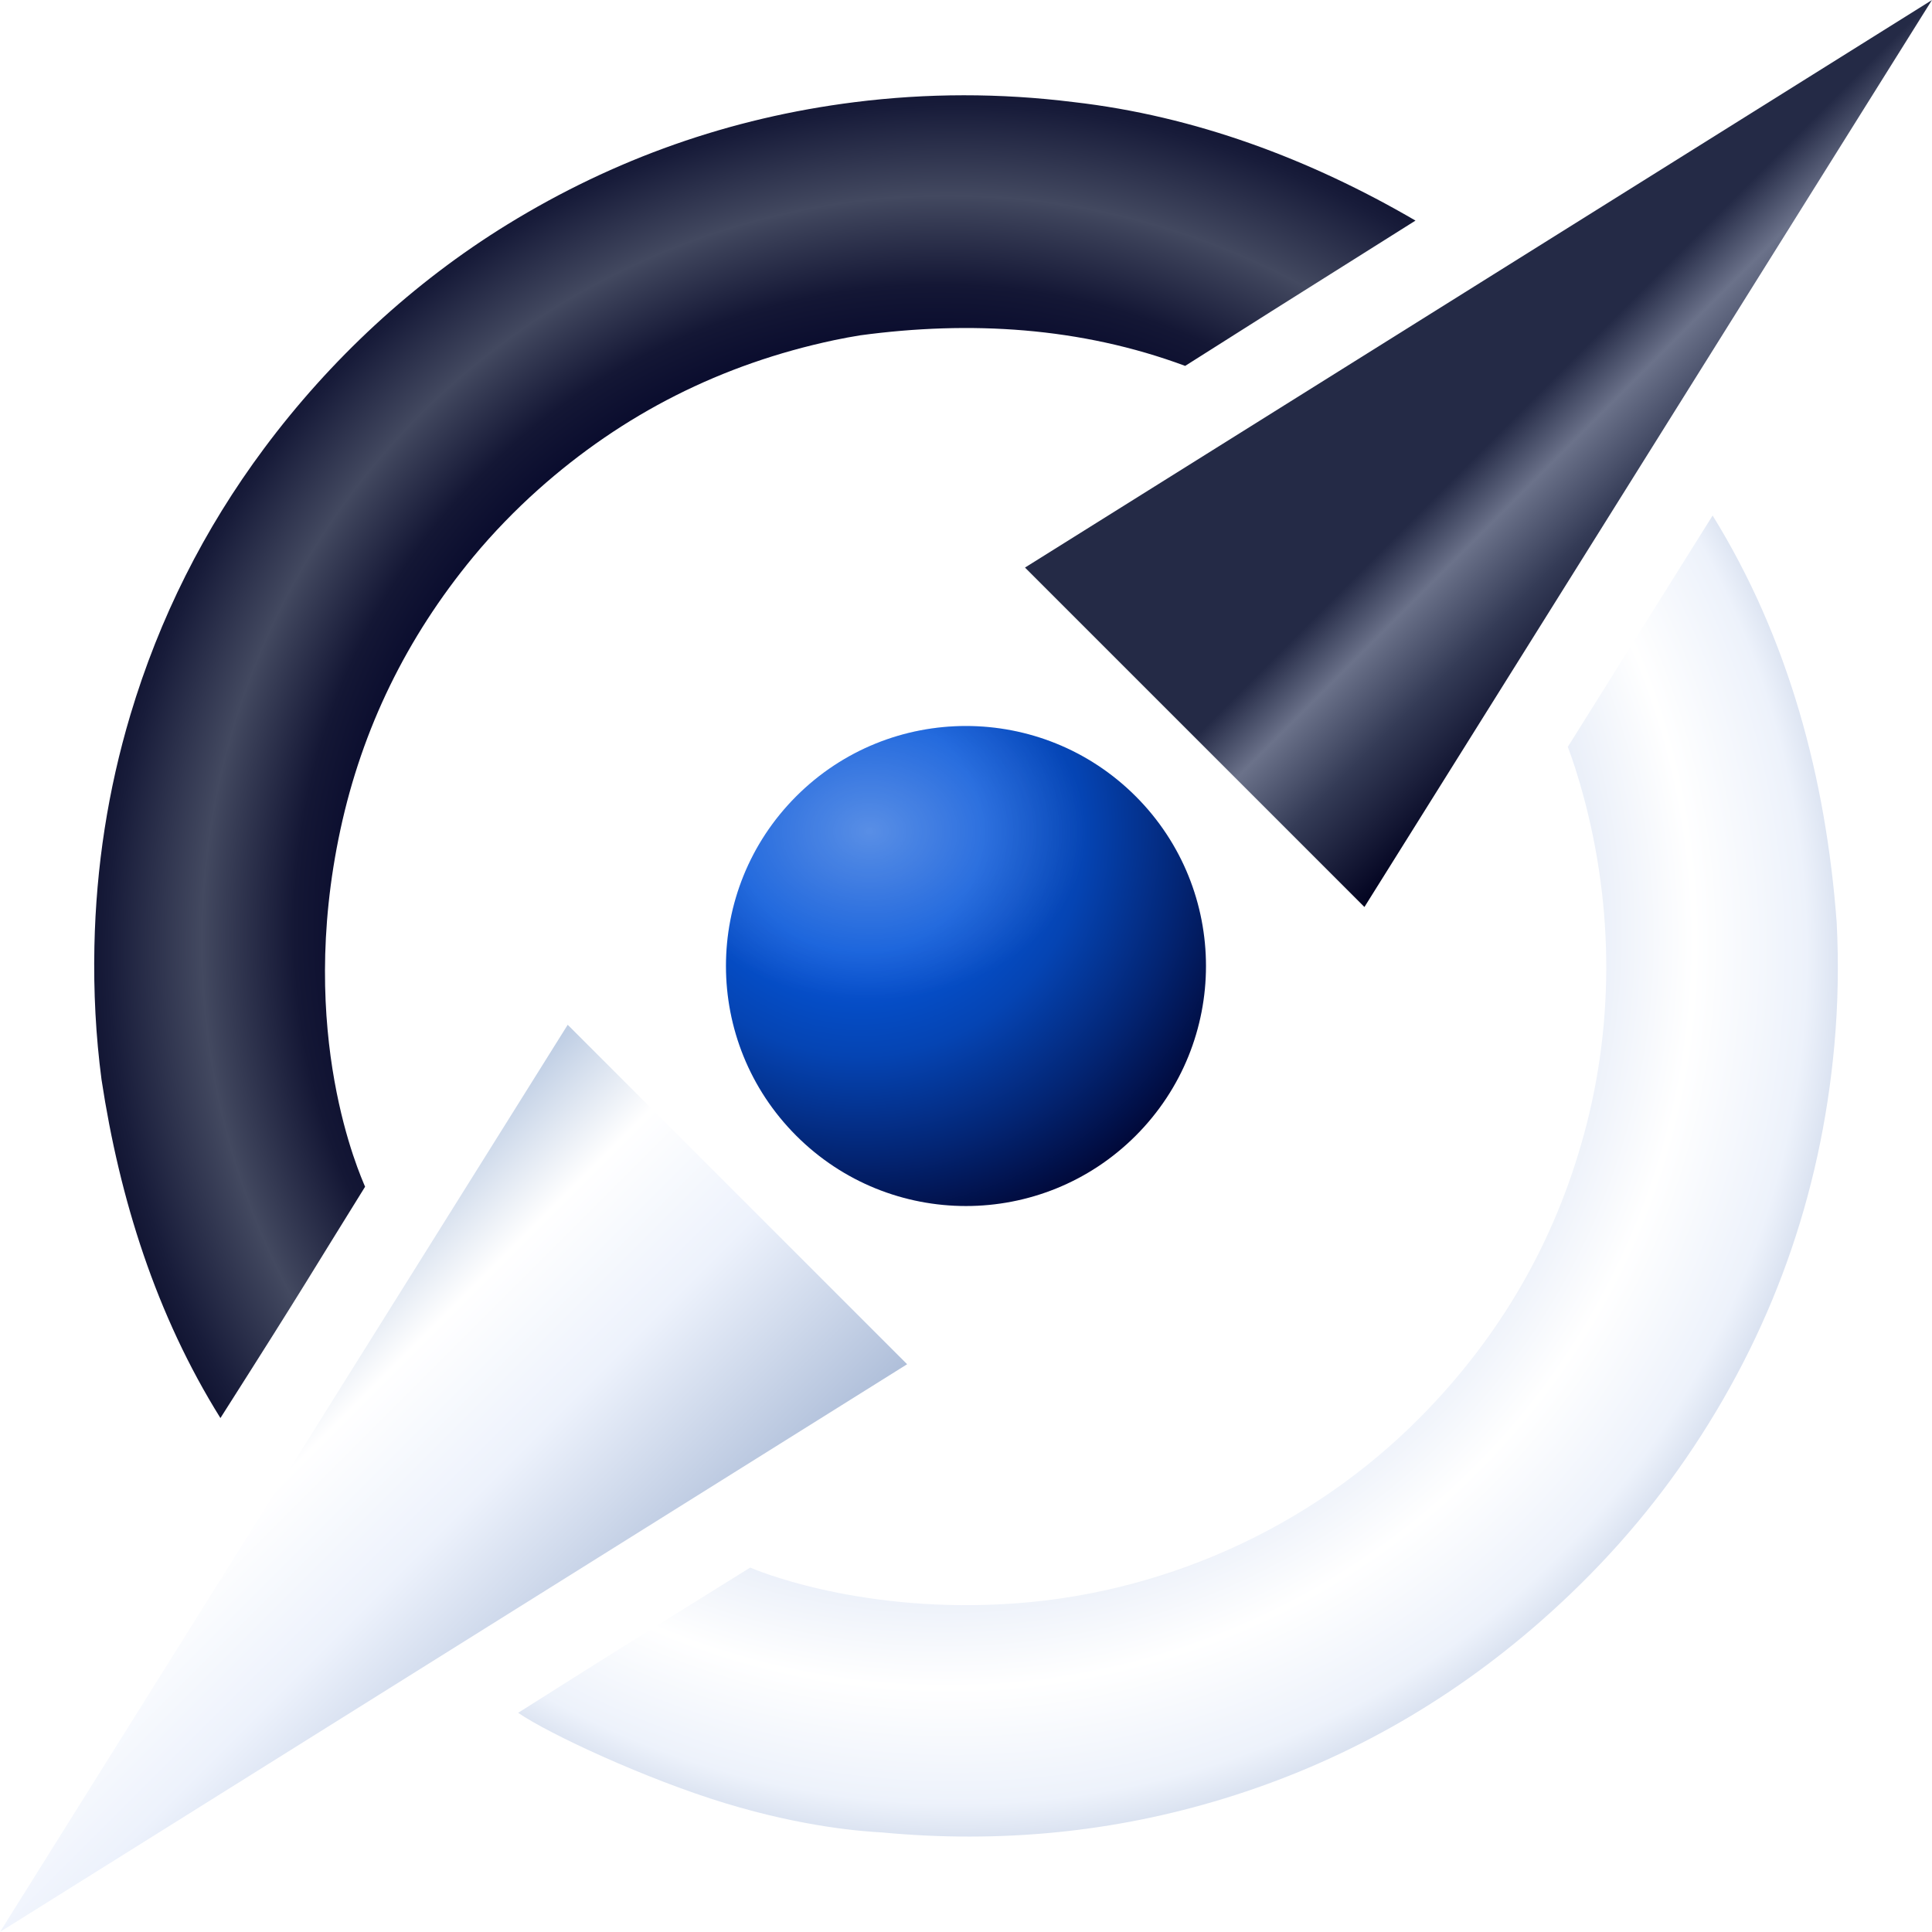
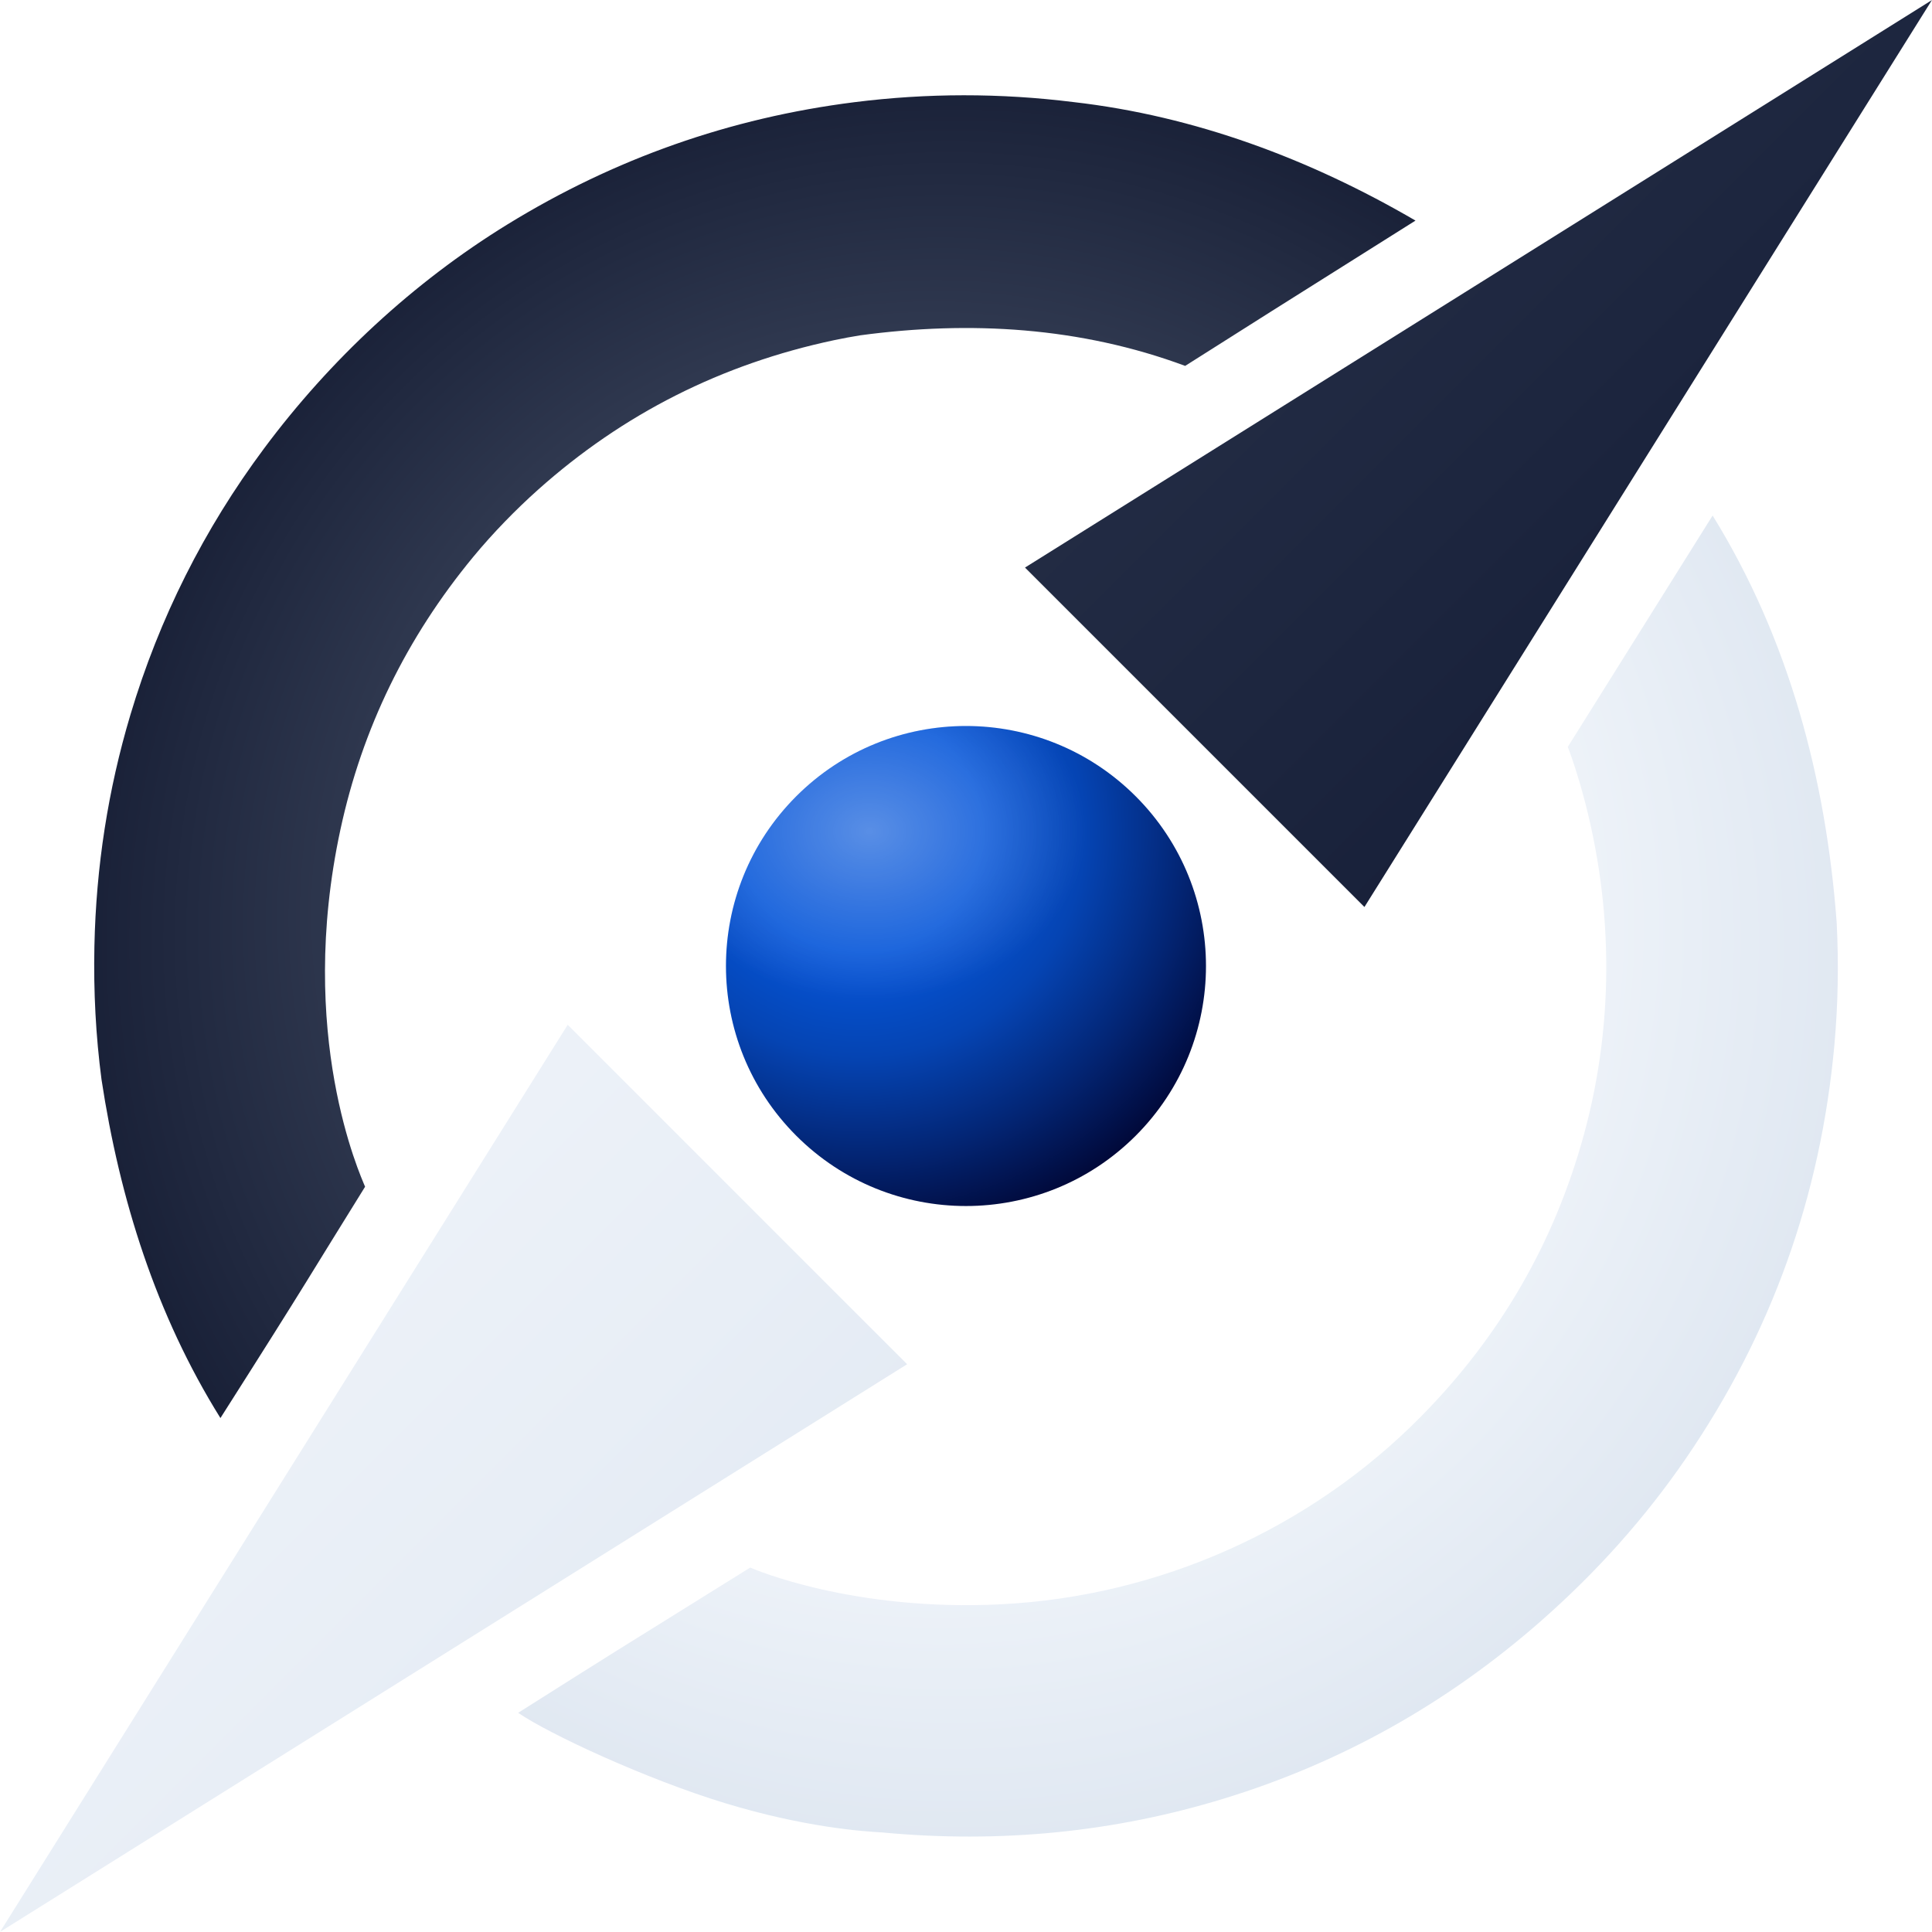
<svg xmlns="http://www.w3.org/2000/svg" width="500" zoomAndPan="magnify" viewBox="0 0 375 375" height="500" preserveAspectRatio="xMidYMid meet" version="1.0">
  <defs>
    <clipPath id="a3957e5701">
      <path d="M 198 0 L 375 0 L 375 177 L 198 177 Z M 198 0 " clip-rule="nonzero" />
    </clipPath>
    <clipPath id="6afbb346e6">
      <path d="M 342.047 -32.93 L 407.93 32.953 L 264.836 176.047 L 198.953 110.164 Z M 342.047 -32.93 " clip-rule="nonzero" />
    </clipPath>
    <clipPath id="dbfe783954">
      <path d="M 374.988 0.012 L 264.836 176.047 L 198.953 110.164 Z M 374.988 0.012 " clip-rule="nonzero" />
    </clipPath>
    <clipPath id="270e5b8c21">
      <path d="M 140 140 L 235 140 L 235 235 L 140 235 Z M 140 140 " clip-rule="nonzero" />
    </clipPath>
    <clipPath id="cd695f61e1">
      <path d="M 187.496 121.617 L 253.379 187.504 L 187.496 253.387 L 121.613 187.504 Z M 187.496 121.617 " clip-rule="nonzero" />
    </clipPath>
    <clipPath id="7e0fedd2f4">
      <path d="M 220.438 154.559 C 202.242 136.367 172.746 136.367 154.555 154.559 C 136.359 172.754 136.359 202.25 154.555 220.445 C 172.746 238.637 202.242 238.637 220.438 220.445 C 238.629 202.25 238.629 172.754 220.438 154.559 Z M 220.438 154.559 " clip-rule="nonzero" />
    </clipPath>
    <clipPath id="c3602e9733">
      <path d="M 0 198 L 177 198 L 177 375 L 0 375 Z M 0 198 " clip-rule="nonzero" />
    </clipPath>
    <clipPath id="f2a35fea8d">
      <path d="M 32.945 407.926 L -32.941 342.043 L 110.191 198.91 L 176.074 264.797 Z M 32.945 407.926 " clip-rule="nonzero" />
    </clipPath>
    <clipPath id="2d860f12f2">
      <path d="M 0.004 374.984 L 110.191 198.91 L 176.074 264.797 Z M 0.004 374.984 " clip-rule="nonzero" />
    </clipPath>
    <radialGradient id="acecore-sphere" gradientUnits="userSpaceOnUse" cx="167.0" cy="161.4" r="83.85">
      <stop offset="0%" stop-color="#0656d9" />
      <stop offset="28%" stop-color="#0656d9" />
      <stop offset="52%" stop-color="#0544b3" />
      <stop offset="75%" stop-color="#032574" />
      <stop offset="100%" stop-color="#00022b" />
    </radialGradient>
    <radialGradient id="acecore-light" gradientUnits="userSpaceOnUse" cx="0" cy="0" r="1" gradientTransform="matrix(41.925 0 0 32.608 168.86 161.4)">
      <stop stop-color="#fff" stop-opacity="0.333" />
      <stop offset="1" stop-color="#fff" stop-opacity="0" />
    </radialGradient>
-     <radialGradient id="outer-ink" gradientUnits="userSpaceOnUse" cx="187.5" cy="187.5" r="181" fx="170" fy="164">
-       <stop offset="0%" stop-color="#00011e" />
-       <stop offset="58%" stop-color="#030529" />
-       <stop offset="69%" stop-color="#141735" />
-       <stop offset="80%" stop-color="#434960" />
-       <stop offset="91%" stop-color="#181c3a" />
-       <stop offset="100%" stop-color="#00011e" />
+     <radialGradient id="outer-ink" gradientUnits="userSpaceOnUse" cx="187.5" cy="187.5" fx="171" fy="160" r="190">
+       <stop offset="0%" stop-color="#182039" />
+       <stop offset="58%" stop-color="#303950" />
+       <stop offset="100%" stop-color="#11182f" />
    </radialGradient>
-     <radialGradient id="outer-pale" gradientUnits="userSpaceOnUse" cx="187.5" cy="187.5" r="181" fx="170" fy="164">
-       <stop offset="0%" stop-color="#b4c1d8" />
-       <stop offset="58%" stop-color="#cbd6e8" />
-       <stop offset="69%" stop-color="#e7edf8" />
-       <stop offset="80%" stop-color="#ffffff" />
-       <stop offset="91%" stop-color="#edf2fb" />
-       <stop offset="100%" stop-color="#bbc8df" />
+     <radialGradient id="outer-pale" gradientUnits="userSpaceOnUse" cx="187.5" cy="187.5" fx="171" fy="160" r="190">
+       <stop offset="0%" stop-color="#e5ebf4" />
+       <stop offset="58%" stop-color="#f2f6fb" />
+       <stop offset="100%" stop-color="#dbe4ef" />
    </radialGradient>
-     <radialGradient id="outer-on-dark" gradientUnits="userSpaceOnUse" cx="187.5" cy="187.5" r="181" fx="170" fy="164">
-       <stop offset="0%" stop-color="#bdcbe0" />
-       <stop offset="58%" stop-color="#ccd7e8" />
-       <stop offset="69%" stop-color="#e8eef8" />
-       <stop offset="80%" stop-color="#ffffff" />
-       <stop offset="91%" stop-color="#eef3fc" />
-       <stop offset="100%" stop-color="#c1cee2" />
+     <radialGradient id="outer-on-dark" gradientUnits="userSpaceOnUse" cx="187.5" cy="187.5" fx="171" fy="160" r="190">
+       <stop offset="0%" stop-color="#e3ebf4" />
+       <stop offset="58%" stop-color="#f0f5fa" />
+       <stop offset="100%" stop-color="#d5e0ed" />
    </radialGradient>
-     <linearGradient id="outer-ink-arrow" gradientUnits="userSpaceOnUse" x1="187.5" y1="187.5" x2="221" y2="221">
-       <stop offset="0%" stop-color="#242a46" />
-       <stop offset="24%" stop-color="#6b728a" />
-       <stop offset="55%" stop-color="#343b56" />
-       <stop offset="100%" stop-color="#00011e" />
+     <linearGradient id="outer-ink-arrow" gradientUnits="userSpaceOnUse" x1="195" y1="0" x2="375" y2="180">
+       <stop offset="0%" stop-color="#2a334b" />
+       <stop offset="55%" stop-color="#1c253e" />
+       <stop offset="100%" stop-color="#101831" />
    </linearGradient>
-     <linearGradient id="outer-pale-arrow" gradientUnits="userSpaceOnUse" x1="155" y1="155" x2="221" y2="221">
-       <stop offset="0%" stop-color="#bfcee4" />
-       <stop offset="24%" stop-color="#ffffff" />
-       <stop offset="55%" stop-color="#edf2fc" />
-       <stop offset="100%" stop-color="#aebed9" />
+     <linearGradient id="outer-pale-arrow" gradientUnits="userSpaceOnUse" x1="0" y1="195" x2="180" y2="375">
+       <stop offset="0%" stop-color="#f2f6fb" />
+       <stop offset="55%" stop-color="#e8eef6" />
+       <stop offset="100%" stop-color="#dce5f0" />
    </linearGradient>
-     <linearGradient id="outer-on-dark-arrow" gradientUnits="userSpaceOnUse" x1="187.5" y1="187.5" x2="221" y2="221">
-       <stop offset="0%" stop-color="#c5d2e6" />
-       <stop offset="24%" stop-color="#ffffff" />
-       <stop offset="55%" stop-color="#f1f5fc" />
-       <stop offset="100%" stop-color="#bccbe1" />
+     <linearGradient id="outer-on-dark-arrow" gradientUnits="userSpaceOnUse" x1="195" y1="0" x2="375" y2="180">
+       <stop offset="0%" stop-color="#f0f5fa" />
+       <stop offset="55%" stop-color="#e6edf6" />
+       <stop offset="100%" stop-color="#d5e0ed" />
    </linearGradient>
-     <linearGradient id="outer-on-dark-pale-arrow" gradientUnits="userSpaceOnUse" x1="155" y1="155" x2="221" y2="221">
-       <stop offset="0%" stop-color="#c5d2e6" />
-       <stop offset="24%" stop-color="#ffffff" />
-       <stop offset="55%" stop-color="#f1f5fc" />
-       <stop offset="100%" stop-color="#bccbe1" />
+     <linearGradient id="outer-on-dark-pale-arrow" gradientUnits="userSpaceOnUse" x1="0" y1="195" x2="180" y2="375">
+       <stop offset="0%" stop-color="#f0f5fa" />
+       <stop offset="55%" stop-color="#e6edf6" />
+       <stop offset="100%" stop-color="#d5e0ed" />
    </linearGradient>
  </defs>
  <style>@media (prefers-color-scheme: dark) { .outer-ink, .outer-pale { fill: url(#outer-on-dark); } .outer-arrow { fill: url(#outer-on-dark-arrow); } .outer-pale.outer-arrow { fill: url(#outer-on-dark-pale-arrow); } }</style>
  <path class="outer-ink" fill="url(#outer-ink)" d="M 230.043 71.02 C 209.73 63.477 188.301 62.211 167 65.082 C 165.305 65.352 163.605 65.668 161.906 66.027 C 140.082 70.652 120.922 80.328 104.426 95.062 C 100.137 98.895 95.711 103.418 91.84 108.109 C 78.883 123.805 70.297 141.441 66.078 161.012 C 57.496 200.844 69.965 228.148 70.863 230.344 C 60.105 247.633 60.207 247.863 42.785 275.242 C 30.289 255.219 23.223 232.727 19.703 209.527 C 18.598 201.109 18.137 192.488 18.324 183.66 C 18.645 168.238 20.973 153.273 25.305 138.766 C 30.922 119.973 39.578 102.723 51.281 87.008 C 64.082 69.824 80.188 54.812 98.535 43.535 C 119.289 30.777 141.719 22.879 165.832 19.836 C 179.965 18.055 194.129 18.043 208.328 19.809 C 231.965 22.504 254.328 30.91 274.746 42.816 C 244.926 61.586 244.898 61.594 230.043 71.02 Z M 230.043 71.02 " fill-opacity="1" fill-rule="nonzero" />
  <path class="outer-pale" fill="url(#outer-pale)" d="M 145.617 304.262 C 146.184 304.527 165.508 312.844 194.297 311.391 C 224.988 309.848 254.219 296.781 275.73 275.035 C 291.141 259.453 301.715 241.168 307.449 220.18 C 313.566 197.777 313.113 174.191 306.637 151.988 C 305.469 147.992 304.418 145.238 304.305 144.977 C 313.676 130.012 313.672 130.012 332.418 100.066 C 347.242 124.035 354.406 151.129 356.496 179.016 C 356.906 187.043 356.758 194.957 356.059 202.754 C 353.41 232.145 343.805 258.914 327.238 283.07 C 319.359 294.562 309.965 305.094 299.066 314.664 C 280.883 330.625 260.398 342.098 237.613 349.09 C 216.266 355.641 194.117 357.836 171.168 355.672 C 167.766 355.48 156.367 354.75 140.746 349.996 C 125.5 345.359 106.641 336.617 100.574 332.457 C 118.953 320.832 118.988 320.824 145.617 304.262 Z M 145.617 304.262 " fill-opacity="1" fill-rule="nonzero" />
  <g clip-path="url(#a3957e5701)">
    <g clip-path="url(#6afbb346e6)">
      <g clip-path="url(#dbfe783954)">
        <path class="outer-ink outer-arrow" fill="url(#outer-ink-arrow)" d="M 342.047 -32.93 L 407.93 32.953 L 264.836 176.047 L 198.953 110.164 Z M 342.047 -32.93 " fill-opacity="1" fill-rule="nonzero" />
      </g>
    </g>
  </g>
  <g clip-path="url(#270e5b8c21)">
    <g clip-path="url(#cd695f61e1)">
      <g clip-path="url(#7e0fedd2f4)">
        <path fill="url(#acecore-sphere)" d="M 187.496 121.617 L 253.379 187.504 L 187.496 253.387 L 121.613 187.504 Z M 187.496 121.617 " fill-opacity="1" fill-rule="nonzero" />
        <path fill="url(#acecore-light)" d="M 187.496 121.617 L 253.379 187.504 L 187.496 253.387 L 121.613 187.504 Z M 187.496 121.617 " fill-opacity="1" fill-rule="nonzero" />
      </g>
    </g>
  </g>
  <g clip-path="url(#c3602e9733)">
    <g clip-path="url(#f2a35fea8d)">
      <g clip-path="url(#2d860f12f2)">
        <path class="outer-pale outer-arrow" fill="url(#outer-pale-arrow)" d="M 32.945 407.926 L -32.941 342.043 L 110.191 198.91 L 176.074 264.797 Z M 32.945 407.926 " fill-opacity="1" fill-rule="nonzero" />
      </g>
    </g>
  </g>
</svg>
